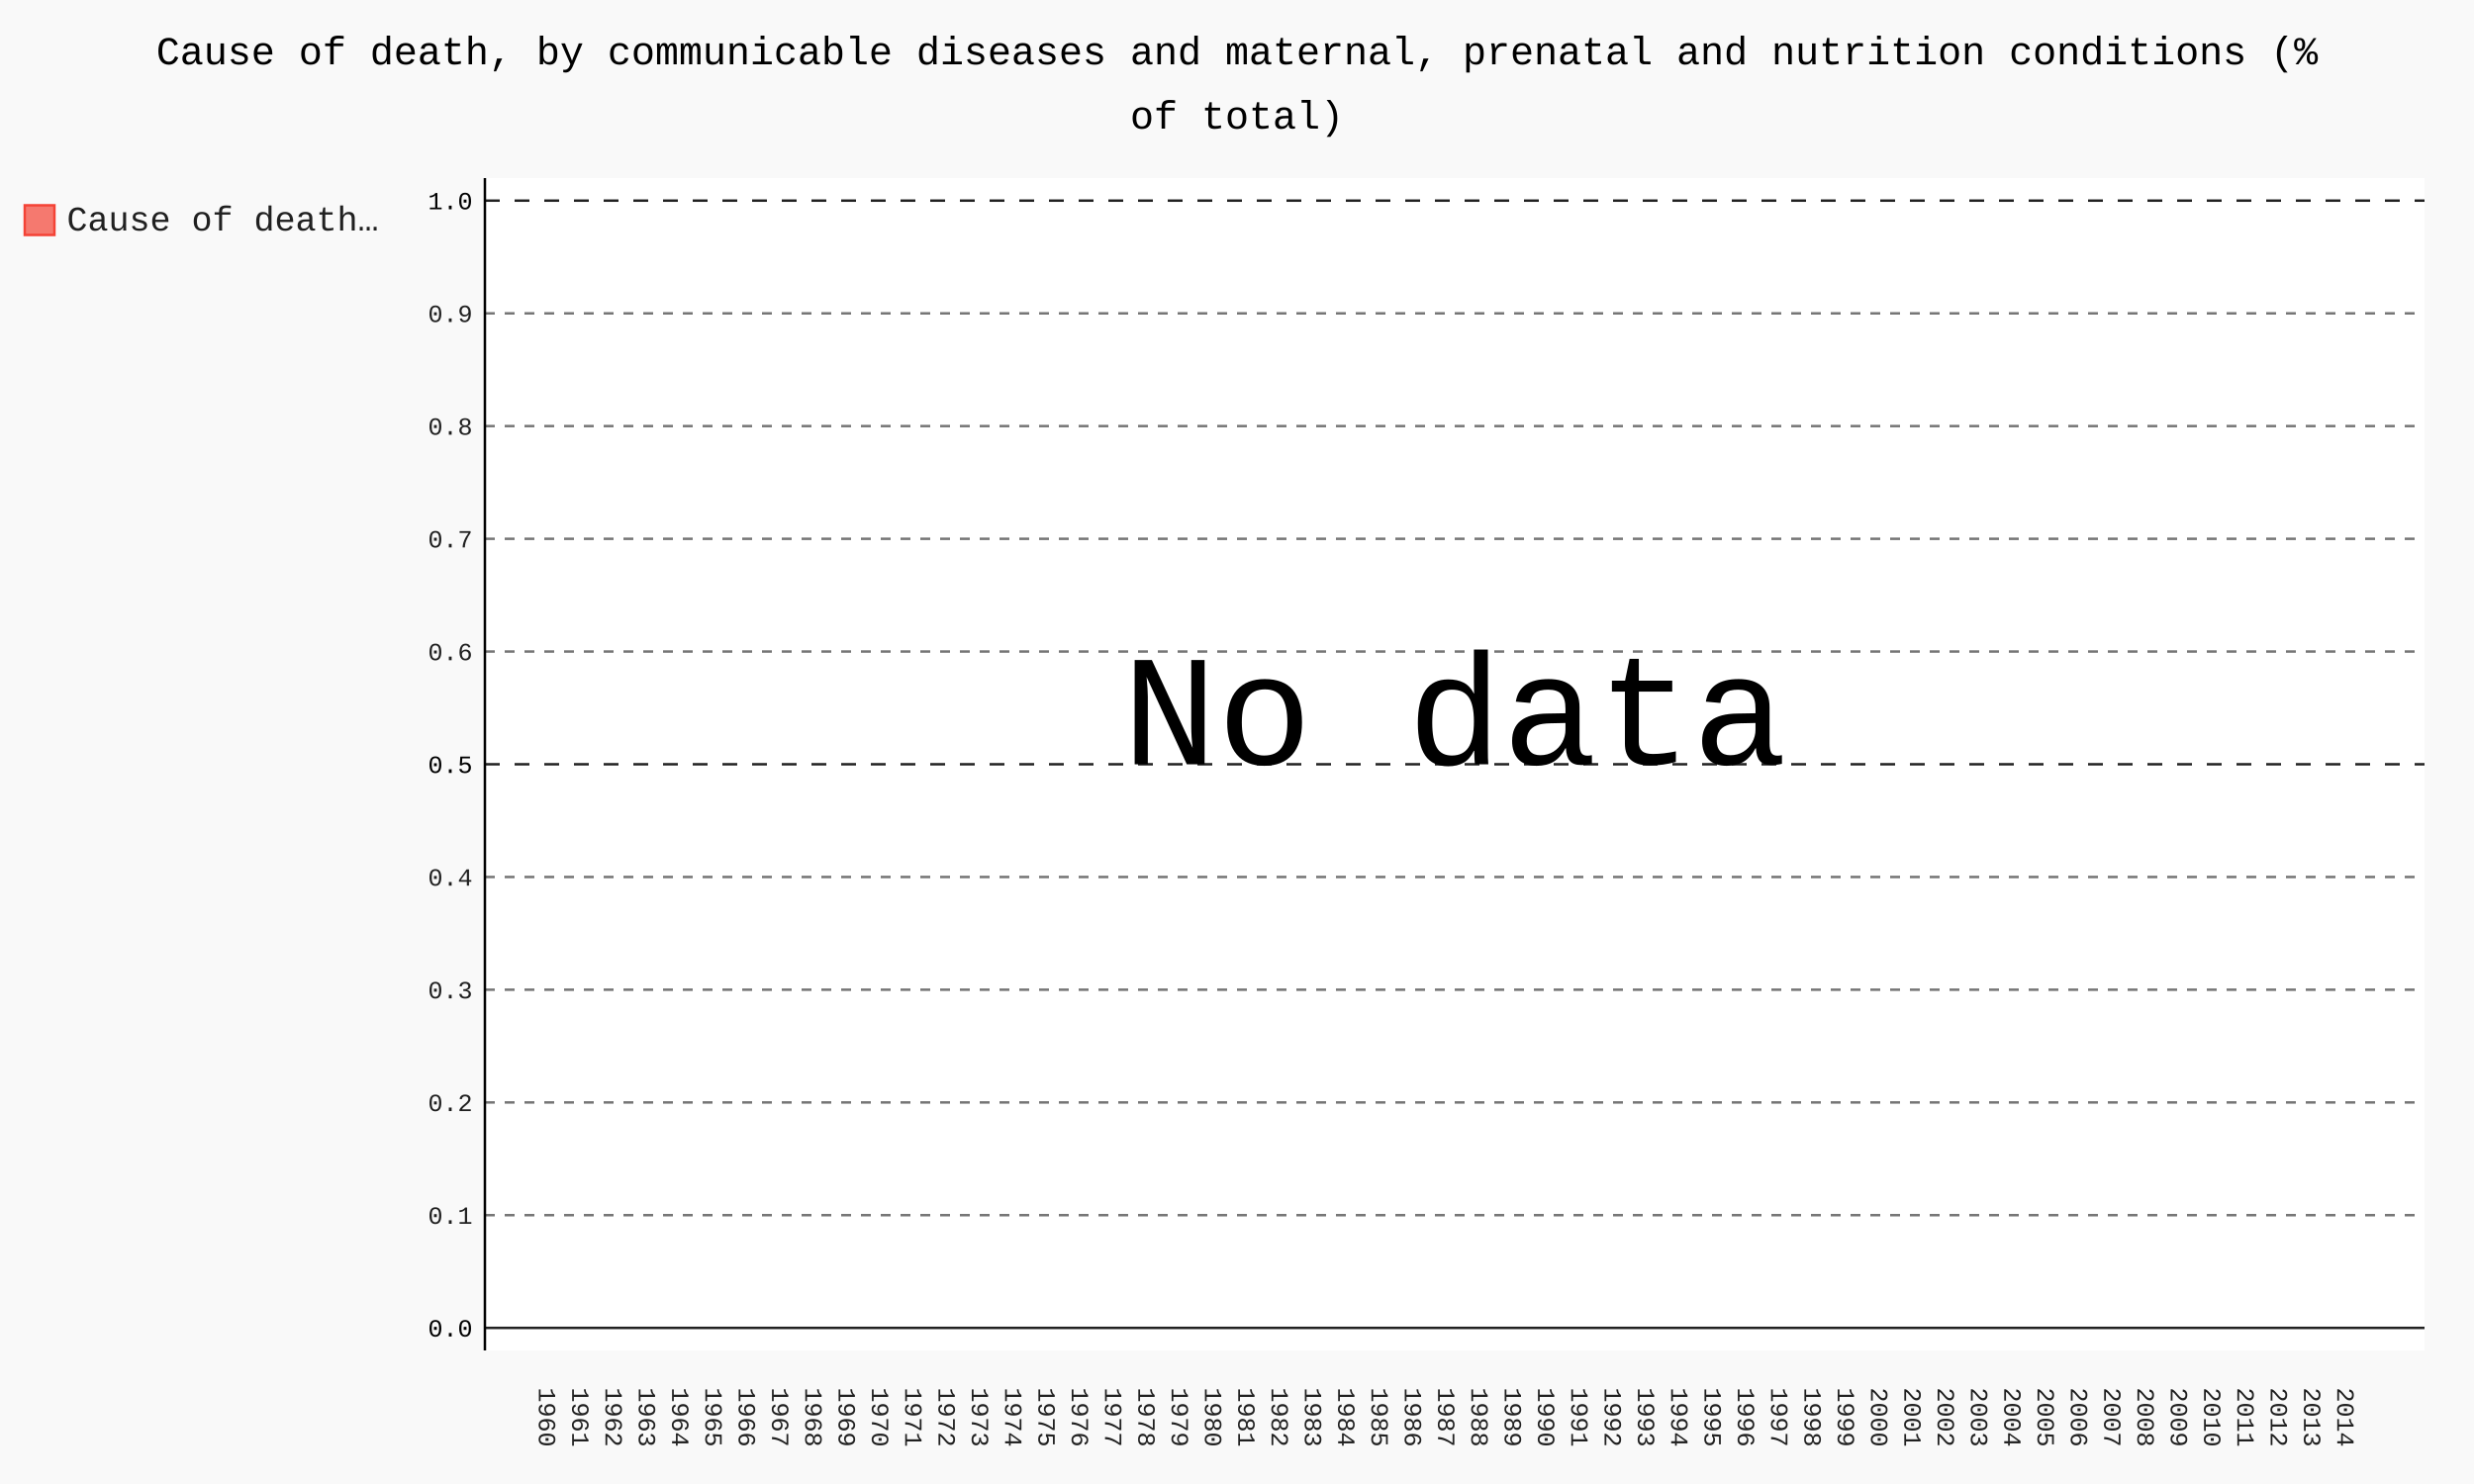
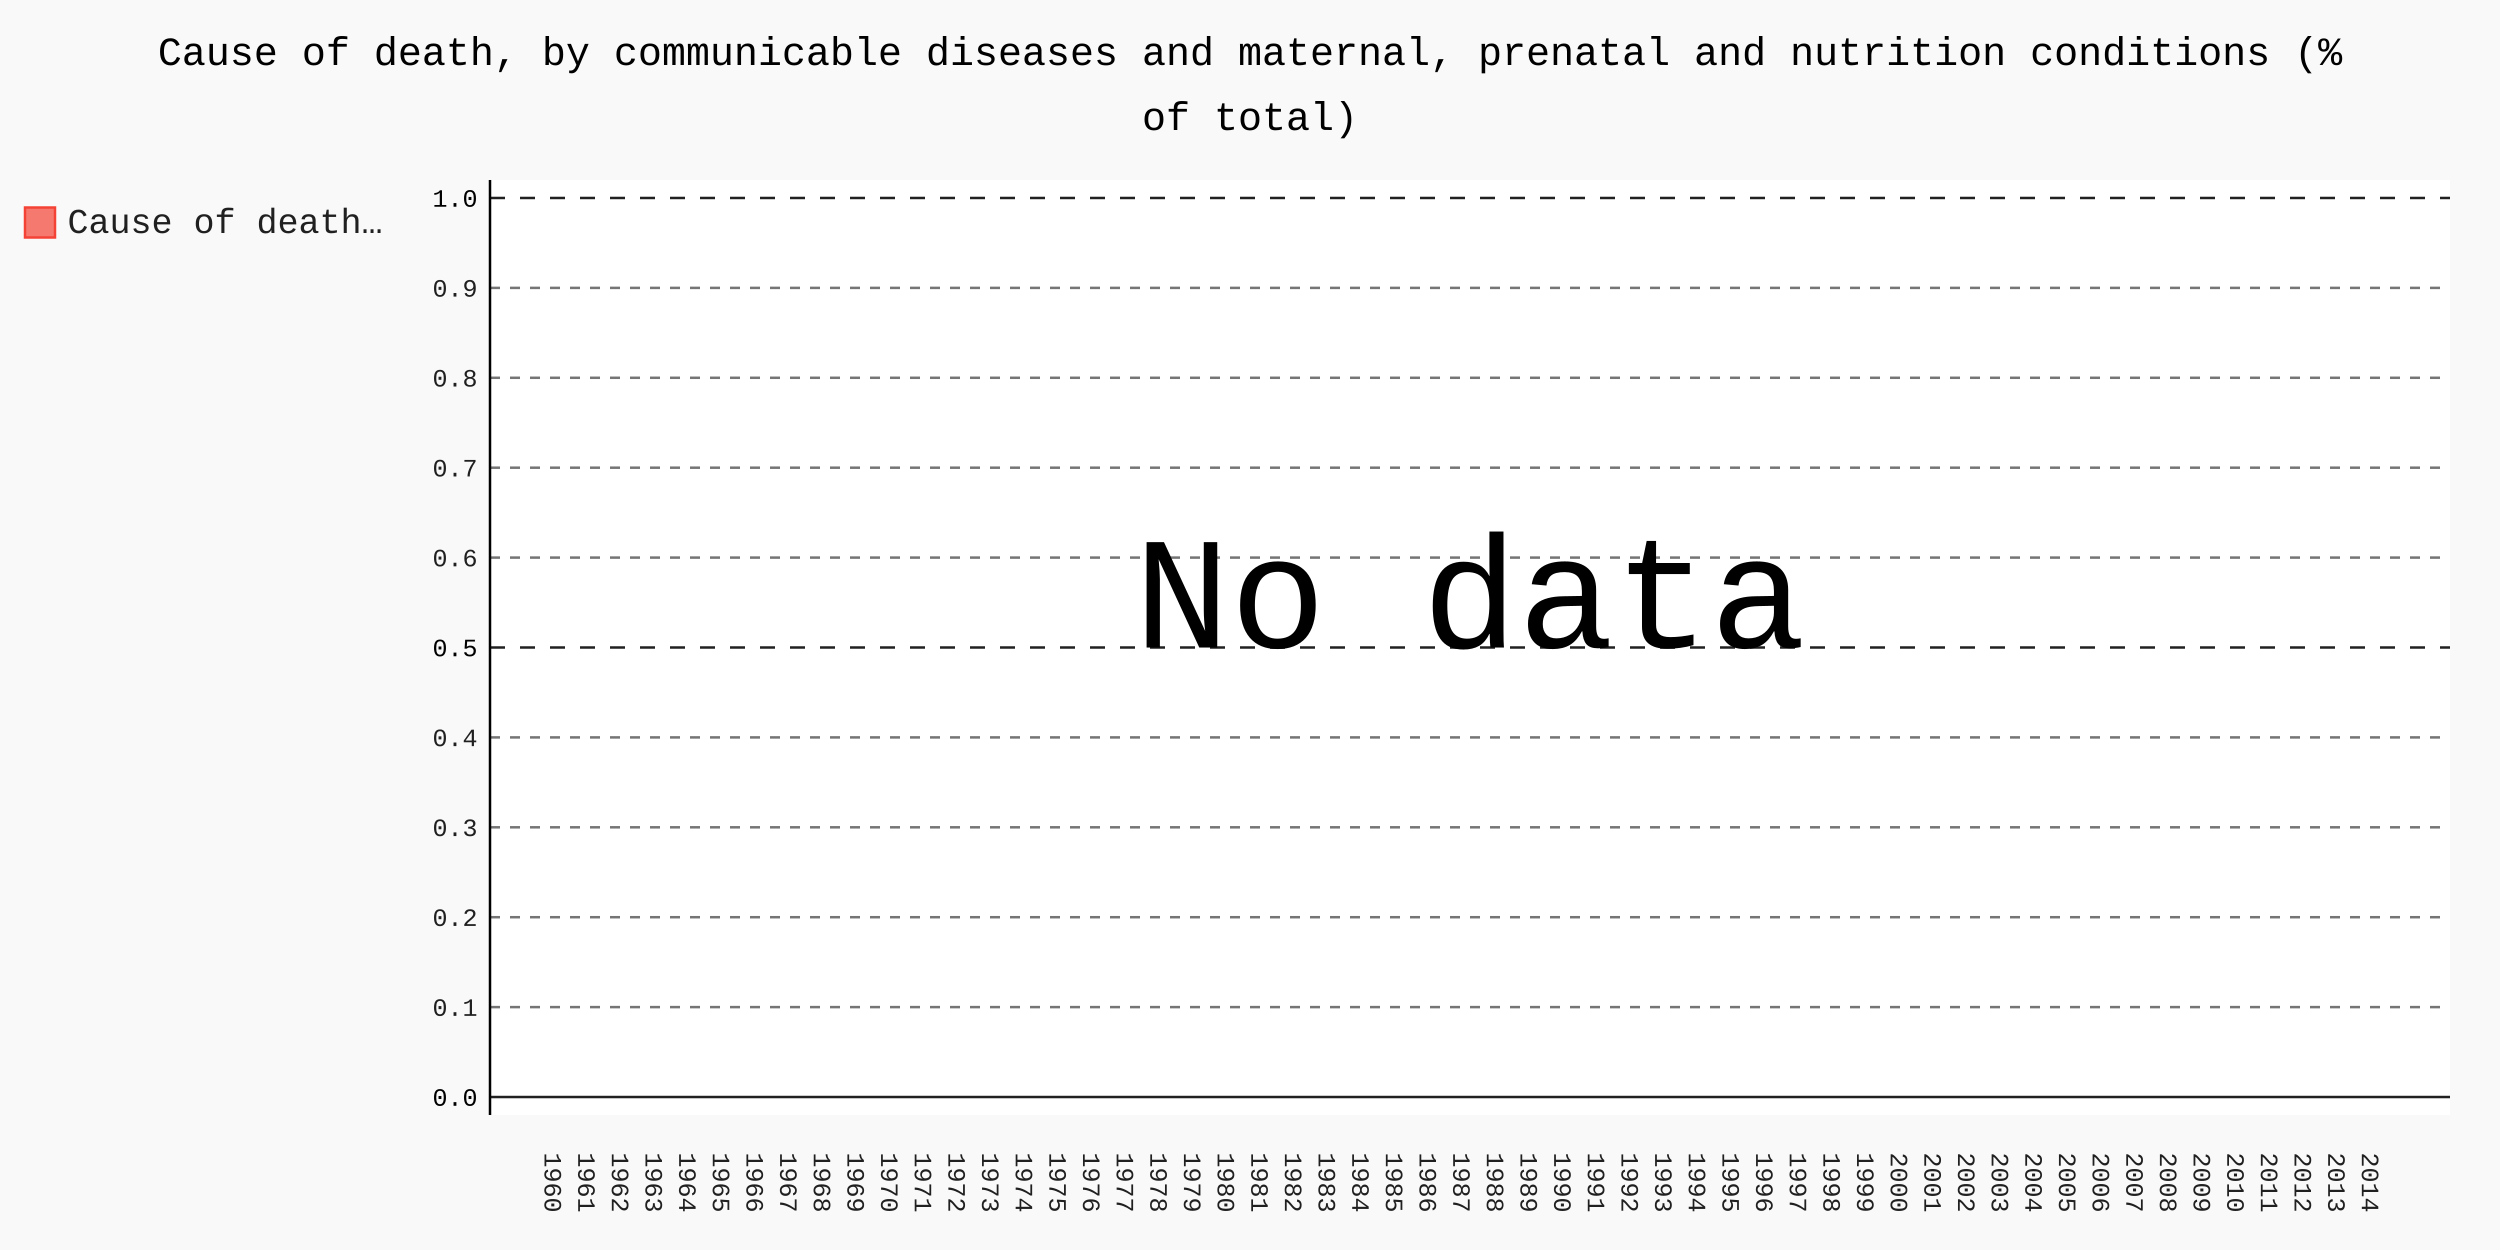
- <svg xmlns="http://www.w3.org/2000/svg" class="pygal-chart" id="chart-6344454e-ce98-48c8-a04a-0dbf39469683" viewBox="0 0 1000 600">
+ <svg xmlns="http://www.w3.org/2000/svg" class="pygal-chart" id="chart-34656455-d33d-4ec4-b8d2-ed1e9238588f" viewBox="0 0 1000 500">
  <defs>
-     <style type="text/css">#chart-6344454e-ce98-48c8-a04a-0dbf39469683{-webkit-user-select:none;-webkit-font-smoothing:antialiased;font-family:Consolas,"Liberation Mono",Menlo,Courier,monospace}#chart-6344454e-ce98-48c8-a04a-0dbf39469683 .title{font-family:Consolas,"Liberation Mono",Menlo,Courier,monospace;font-size:16px}#chart-6344454e-ce98-48c8-a04a-0dbf39469683 .legends .legend text{font-family:Consolas,"Liberation Mono",Menlo,Courier,monospace;font-size:14px}#chart-6344454e-ce98-48c8-a04a-0dbf39469683 .axis text{font-family:Consolas,"Liberation Mono",Menlo,Courier,monospace;font-size:10px}#chart-6344454e-ce98-48c8-a04a-0dbf39469683 .axis text.major{font-family:Consolas,"Liberation Mono",Menlo,Courier,monospace;font-size:10px}#chart-6344454e-ce98-48c8-a04a-0dbf39469683 .text-overlay text.value{font-family:Consolas,"Liberation Mono",Menlo,Courier,monospace;font-size:16px}#chart-6344454e-ce98-48c8-a04a-0dbf39469683 .text-overlay text.label{font-family:Consolas,"Liberation Mono",Menlo,Courier,monospace;font-size:10px}#chart-6344454e-ce98-48c8-a04a-0dbf39469683 .tooltip{font-family:Consolas,"Liberation Mono",Menlo,Courier,monospace;font-size:14px}#chart-6344454e-ce98-48c8-a04a-0dbf39469683 text.no_data{font-family:Consolas,"Liberation Mono",Menlo,Courier,monospace;font-size:64px}
- #chart-6344454e-ce98-48c8-a04a-0dbf39469683{background-color:rgba(249,249,249,1)}#chart-6344454e-ce98-48c8-a04a-0dbf39469683 path,#chart-6344454e-ce98-48c8-a04a-0dbf39469683 line,#chart-6344454e-ce98-48c8-a04a-0dbf39469683 rect,#chart-6344454e-ce98-48c8-a04a-0dbf39469683 circle{-webkit-transition:150ms;-moz-transition:150ms;transition:150ms}#chart-6344454e-ce98-48c8-a04a-0dbf39469683 .graph &gt; .background{fill:rgba(249,249,249,1)}#chart-6344454e-ce98-48c8-a04a-0dbf39469683 .plot &gt; .background{fill:rgba(255,255,255,1)}#chart-6344454e-ce98-48c8-a04a-0dbf39469683 .graph{fill:rgba(0,0,0,.87)}#chart-6344454e-ce98-48c8-a04a-0dbf39469683 text.no_data{fill:rgba(0,0,0,1)}#chart-6344454e-ce98-48c8-a04a-0dbf39469683 .title{fill:rgba(0,0,0,1)}#chart-6344454e-ce98-48c8-a04a-0dbf39469683 .legends .legend text{fill:rgba(0,0,0,.87)}#chart-6344454e-ce98-48c8-a04a-0dbf39469683 .legends .legend:hover text{fill:rgba(0,0,0,1)}#chart-6344454e-ce98-48c8-a04a-0dbf39469683 .axis .line{stroke:rgba(0,0,0,1)}#chart-6344454e-ce98-48c8-a04a-0dbf39469683 .axis .guide.line{stroke:rgba(0,0,0,.54)}#chart-6344454e-ce98-48c8-a04a-0dbf39469683 .axis .major.line{stroke:rgba(0,0,0,.87)}#chart-6344454e-ce98-48c8-a04a-0dbf39469683 .axis text.major{fill:rgba(0,0,0,1)}#chart-6344454e-ce98-48c8-a04a-0dbf39469683 .axis.y .guides:hover .guide.line,#chart-6344454e-ce98-48c8-a04a-0dbf39469683 .line-graph .axis.x .guides:hover .guide.line,#chart-6344454e-ce98-48c8-a04a-0dbf39469683 .stackedline-graph .axis.x .guides:hover .guide.line,#chart-6344454e-ce98-48c8-a04a-0dbf39469683 .xy-graph .axis.x .guides:hover .guide.line{stroke:rgba(0,0,0,1)}#chart-6344454e-ce98-48c8-a04a-0dbf39469683 .axis .guides:hover text{fill:rgba(0,0,0,1)}#chart-6344454e-ce98-48c8-a04a-0dbf39469683 .reactive{fill-opacity:.7}#chart-6344454e-ce98-48c8-a04a-0dbf39469683 .reactive.active,#chart-6344454e-ce98-48c8-a04a-0dbf39469683 .active .reactive{fill-opacity:.8;stroke-width:4}#chart-6344454e-ce98-48c8-a04a-0dbf39469683 .series text{fill:rgba(0,0,0,1)}#chart-6344454e-ce98-48c8-a04a-0dbf39469683 .tooltip rect{fill:rgba(255,255,255,1);stroke:rgba(0,0,0,1);-webkit-transition:opacity 150ms;-moz-transition:opacity 150ms;transition:opacity 150ms}#chart-6344454e-ce98-48c8-a04a-0dbf39469683 .tooltip .label{fill:rgba(0,0,0,.87)}#chart-6344454e-ce98-48c8-a04a-0dbf39469683 .tooltip .label{fill:rgba(0,0,0,.87)}#chart-6344454e-ce98-48c8-a04a-0dbf39469683 .tooltip .legend{font-size:.8em;fill:rgba(0,0,0,.54)}#chart-6344454e-ce98-48c8-a04a-0dbf39469683 .tooltip .x_label{font-size:.6em;fill:rgba(0,0,0,1)}#chart-6344454e-ce98-48c8-a04a-0dbf39469683 .tooltip .xlink{font-size:.5em;text-decoration:underline}#chart-6344454e-ce98-48c8-a04a-0dbf39469683 .tooltip .value{font-size:1.5em}#chart-6344454e-ce98-48c8-a04a-0dbf39469683 .map-element{fill:rgba(255,255,255,1);stroke:rgba(0,0,0,.54) !important}#chart-6344454e-ce98-48c8-a04a-0dbf39469683 .map-element .reactive{fill-opacity:inherit}#chart-6344454e-ce98-48c8-a04a-0dbf39469683 .color-0,#chart-6344454e-ce98-48c8-a04a-0dbf39469683 .color-0 a:visited{stroke:#F44336;fill:#F44336}#chart-6344454e-ce98-48c8-a04a-0dbf39469683 .text-overlay .color-0 text{fill:black}
- #chart-6344454e-ce98-48c8-a04a-0dbf39469683 text.no_data{text-anchor:middle}#chart-6344454e-ce98-48c8-a04a-0dbf39469683 .guide.line{fill:none}#chart-6344454e-ce98-48c8-a04a-0dbf39469683 .centered{text-anchor:middle}#chart-6344454e-ce98-48c8-a04a-0dbf39469683 .title{text-anchor:middle}#chart-6344454e-ce98-48c8-a04a-0dbf39469683 .legends .legend text{fill-opacity:1}#chart-6344454e-ce98-48c8-a04a-0dbf39469683 .axis.x text{text-anchor:middle}#chart-6344454e-ce98-48c8-a04a-0dbf39469683 .axis.x:not(.web) text[transform]{text-anchor:start}#chart-6344454e-ce98-48c8-a04a-0dbf39469683 .axis.x:not(.web) text[transform].backwards{text-anchor:end}#chart-6344454e-ce98-48c8-a04a-0dbf39469683 .axis.y text{text-anchor:end}#chart-6344454e-ce98-48c8-a04a-0dbf39469683 .axis.y text[transform].backwards{text-anchor:start}#chart-6344454e-ce98-48c8-a04a-0dbf39469683 .axis.y2 text{text-anchor:start}#chart-6344454e-ce98-48c8-a04a-0dbf39469683 .axis.y2 text[transform].backwards{text-anchor:end}#chart-6344454e-ce98-48c8-a04a-0dbf39469683 .axis .guide.line{stroke-dasharray:4,4}#chart-6344454e-ce98-48c8-a04a-0dbf39469683 .axis .major.guide.line{stroke-dasharray:6,6}#chart-6344454e-ce98-48c8-a04a-0dbf39469683 .horizontal .axis.y .guide.line,#chart-6344454e-ce98-48c8-a04a-0dbf39469683 .horizontal .axis.y2 .guide.line,#chart-6344454e-ce98-48c8-a04a-0dbf39469683 .vertical .axis.x .guide.line{opacity:0}#chart-6344454e-ce98-48c8-a04a-0dbf39469683 .horizontal .axis.always_show .guide.line,#chart-6344454e-ce98-48c8-a04a-0dbf39469683 .vertical .axis.always_show .guide.line{opacity:1 !important}#chart-6344454e-ce98-48c8-a04a-0dbf39469683 .axis.y .guides:hover .guide.line,#chart-6344454e-ce98-48c8-a04a-0dbf39469683 .axis.y2 .guides:hover .guide.line,#chart-6344454e-ce98-48c8-a04a-0dbf39469683 .axis.x .guides:hover .guide.line{opacity:1}#chart-6344454e-ce98-48c8-a04a-0dbf39469683 .axis .guides:hover text{opacity:1}#chart-6344454e-ce98-48c8-a04a-0dbf39469683 .nofill{fill:none}#chart-6344454e-ce98-48c8-a04a-0dbf39469683 .subtle-fill{fill-opacity:.2}#chart-6344454e-ce98-48c8-a04a-0dbf39469683 .dot{stroke-width:1px;fill-opacity:1}#chart-6344454e-ce98-48c8-a04a-0dbf39469683 .dot.active{stroke-width:5px}#chart-6344454e-ce98-48c8-a04a-0dbf39469683 .dot.negative{fill:transparent}#chart-6344454e-ce98-48c8-a04a-0dbf39469683 text,#chart-6344454e-ce98-48c8-a04a-0dbf39469683 tspan{stroke:none !important}#chart-6344454e-ce98-48c8-a04a-0dbf39469683 .series text.active{opacity:1}#chart-6344454e-ce98-48c8-a04a-0dbf39469683 .tooltip rect{fill-opacity:.95;stroke-width:.5}#chart-6344454e-ce98-48c8-a04a-0dbf39469683 .tooltip text{fill-opacity:1}#chart-6344454e-ce98-48c8-a04a-0dbf39469683 .showable{visibility:hidden}#chart-6344454e-ce98-48c8-a04a-0dbf39469683 .showable.shown{visibility:visible}</style>
+     <style type="text/css">#chart-34656455-d33d-4ec4-b8d2-ed1e9238588f{-webkit-user-select:none;-webkit-font-smoothing:antialiased;font-family:Consolas,"Liberation Mono",Menlo,Courier,monospace}#chart-34656455-d33d-4ec4-b8d2-ed1e9238588f .title{font-family:Consolas,"Liberation Mono",Menlo,Courier,monospace;font-size:16px}#chart-34656455-d33d-4ec4-b8d2-ed1e9238588f .legends .legend text{font-family:Consolas,"Liberation Mono",Menlo,Courier,monospace;font-size:14px}#chart-34656455-d33d-4ec4-b8d2-ed1e9238588f .axis text{font-family:Consolas,"Liberation Mono",Menlo,Courier,monospace;font-size:10px}#chart-34656455-d33d-4ec4-b8d2-ed1e9238588f .axis text.major{font-family:Consolas,"Liberation Mono",Menlo,Courier,monospace;font-size:10px}#chart-34656455-d33d-4ec4-b8d2-ed1e9238588f .text-overlay text.value{font-family:Consolas,"Liberation Mono",Menlo,Courier,monospace;font-size:16px}#chart-34656455-d33d-4ec4-b8d2-ed1e9238588f .text-overlay text.label{font-family:Consolas,"Liberation Mono",Menlo,Courier,monospace;font-size:10px}#chart-34656455-d33d-4ec4-b8d2-ed1e9238588f .tooltip{font-family:Consolas,"Liberation Mono",Menlo,Courier,monospace;font-size:14px}#chart-34656455-d33d-4ec4-b8d2-ed1e9238588f text.no_data{font-family:Consolas,"Liberation Mono",Menlo,Courier,monospace;font-size:64px}
+ #chart-34656455-d33d-4ec4-b8d2-ed1e9238588f{background-color:rgba(249,249,249,1)}#chart-34656455-d33d-4ec4-b8d2-ed1e9238588f path,#chart-34656455-d33d-4ec4-b8d2-ed1e9238588f line,#chart-34656455-d33d-4ec4-b8d2-ed1e9238588f rect,#chart-34656455-d33d-4ec4-b8d2-ed1e9238588f circle{-webkit-transition:150ms;-moz-transition:150ms;transition:150ms}#chart-34656455-d33d-4ec4-b8d2-ed1e9238588f .graph &gt; .background{fill:rgba(249,249,249,1)}#chart-34656455-d33d-4ec4-b8d2-ed1e9238588f .plot &gt; .background{fill:rgba(255,255,255,1)}#chart-34656455-d33d-4ec4-b8d2-ed1e9238588f .graph{fill:rgba(0,0,0,.87)}#chart-34656455-d33d-4ec4-b8d2-ed1e9238588f text.no_data{fill:rgba(0,0,0,1)}#chart-34656455-d33d-4ec4-b8d2-ed1e9238588f .title{fill:rgba(0,0,0,1)}#chart-34656455-d33d-4ec4-b8d2-ed1e9238588f .legends .legend text{fill:rgba(0,0,0,.87)}#chart-34656455-d33d-4ec4-b8d2-ed1e9238588f .legends .legend:hover text{fill:rgba(0,0,0,1)}#chart-34656455-d33d-4ec4-b8d2-ed1e9238588f .axis .line{stroke:rgba(0,0,0,1)}#chart-34656455-d33d-4ec4-b8d2-ed1e9238588f .axis .guide.line{stroke:rgba(0,0,0,.54)}#chart-34656455-d33d-4ec4-b8d2-ed1e9238588f .axis .major.line{stroke:rgba(0,0,0,.87)}#chart-34656455-d33d-4ec4-b8d2-ed1e9238588f .axis text.major{fill:rgba(0,0,0,1)}#chart-34656455-d33d-4ec4-b8d2-ed1e9238588f .axis.y .guides:hover .guide.line,#chart-34656455-d33d-4ec4-b8d2-ed1e9238588f .line-graph .axis.x .guides:hover .guide.line,#chart-34656455-d33d-4ec4-b8d2-ed1e9238588f .stackedline-graph .axis.x .guides:hover .guide.line,#chart-34656455-d33d-4ec4-b8d2-ed1e9238588f .xy-graph .axis.x .guides:hover .guide.line{stroke:rgba(0,0,0,1)}#chart-34656455-d33d-4ec4-b8d2-ed1e9238588f .axis .guides:hover text{fill:rgba(0,0,0,1)}#chart-34656455-d33d-4ec4-b8d2-ed1e9238588f .reactive{fill-opacity:.7}#chart-34656455-d33d-4ec4-b8d2-ed1e9238588f .reactive.active,#chart-34656455-d33d-4ec4-b8d2-ed1e9238588f .active .reactive{fill-opacity:.8;stroke-width:4}#chart-34656455-d33d-4ec4-b8d2-ed1e9238588f .series text{fill:rgba(0,0,0,1)}#chart-34656455-d33d-4ec4-b8d2-ed1e9238588f .tooltip rect{fill:rgba(255,255,255,1);stroke:rgba(0,0,0,1);-webkit-transition:opacity 150ms;-moz-transition:opacity 150ms;transition:opacity 150ms}#chart-34656455-d33d-4ec4-b8d2-ed1e9238588f .tooltip .label{fill:rgba(0,0,0,.87)}#chart-34656455-d33d-4ec4-b8d2-ed1e9238588f .tooltip .label{fill:rgba(0,0,0,.87)}#chart-34656455-d33d-4ec4-b8d2-ed1e9238588f .tooltip .legend{font-size:.8em;fill:rgba(0,0,0,.54)}#chart-34656455-d33d-4ec4-b8d2-ed1e9238588f .tooltip .x_label{font-size:.6em;fill:rgba(0,0,0,1)}#chart-34656455-d33d-4ec4-b8d2-ed1e9238588f .tooltip .xlink{font-size:.5em;text-decoration:underline}#chart-34656455-d33d-4ec4-b8d2-ed1e9238588f .tooltip .value{font-size:1.5em}#chart-34656455-d33d-4ec4-b8d2-ed1e9238588f .map-element{fill:rgba(255,255,255,1);stroke:rgba(0,0,0,.54) !important}#chart-34656455-d33d-4ec4-b8d2-ed1e9238588f .map-element .reactive{fill-opacity:inherit}#chart-34656455-d33d-4ec4-b8d2-ed1e9238588f .color-0,#chart-34656455-d33d-4ec4-b8d2-ed1e9238588f .color-0 a:visited{stroke:#F44336;fill:#F44336}#chart-34656455-d33d-4ec4-b8d2-ed1e9238588f .text-overlay .color-0 text{fill:black}
+ #chart-34656455-d33d-4ec4-b8d2-ed1e9238588f text.no_data{text-anchor:middle}#chart-34656455-d33d-4ec4-b8d2-ed1e9238588f .guide.line{fill:none}#chart-34656455-d33d-4ec4-b8d2-ed1e9238588f .centered{text-anchor:middle}#chart-34656455-d33d-4ec4-b8d2-ed1e9238588f .title{text-anchor:middle}#chart-34656455-d33d-4ec4-b8d2-ed1e9238588f .legends .legend text{fill-opacity:1}#chart-34656455-d33d-4ec4-b8d2-ed1e9238588f .axis.x text{text-anchor:middle}#chart-34656455-d33d-4ec4-b8d2-ed1e9238588f .axis.x:not(.web) text[transform]{text-anchor:start}#chart-34656455-d33d-4ec4-b8d2-ed1e9238588f .axis.x:not(.web) text[transform].backwards{text-anchor:end}#chart-34656455-d33d-4ec4-b8d2-ed1e9238588f .axis.y text{text-anchor:end}#chart-34656455-d33d-4ec4-b8d2-ed1e9238588f .axis.y text[transform].backwards{text-anchor:start}#chart-34656455-d33d-4ec4-b8d2-ed1e9238588f .axis.y2 text{text-anchor:start}#chart-34656455-d33d-4ec4-b8d2-ed1e9238588f .axis.y2 text[transform].backwards{text-anchor:end}#chart-34656455-d33d-4ec4-b8d2-ed1e9238588f .axis .guide.line{stroke-dasharray:4,4}#chart-34656455-d33d-4ec4-b8d2-ed1e9238588f .axis .major.guide.line{stroke-dasharray:6,6}#chart-34656455-d33d-4ec4-b8d2-ed1e9238588f .horizontal .axis.y .guide.line,#chart-34656455-d33d-4ec4-b8d2-ed1e9238588f .horizontal .axis.y2 .guide.line,#chart-34656455-d33d-4ec4-b8d2-ed1e9238588f .vertical .axis.x .guide.line{opacity:0}#chart-34656455-d33d-4ec4-b8d2-ed1e9238588f .horizontal .axis.always_show .guide.line,#chart-34656455-d33d-4ec4-b8d2-ed1e9238588f .vertical .axis.always_show .guide.line{opacity:1 !important}#chart-34656455-d33d-4ec4-b8d2-ed1e9238588f .axis.y .guides:hover .guide.line,#chart-34656455-d33d-4ec4-b8d2-ed1e9238588f .axis.y2 .guides:hover .guide.line,#chart-34656455-d33d-4ec4-b8d2-ed1e9238588f .axis.x .guides:hover .guide.line{opacity:1}#chart-34656455-d33d-4ec4-b8d2-ed1e9238588f .axis .guides:hover text{opacity:1}#chart-34656455-d33d-4ec4-b8d2-ed1e9238588f .nofill{fill:none}#chart-34656455-d33d-4ec4-b8d2-ed1e9238588f .subtle-fill{fill-opacity:.2}#chart-34656455-d33d-4ec4-b8d2-ed1e9238588f .dot{stroke-width:1px;fill-opacity:1}#chart-34656455-d33d-4ec4-b8d2-ed1e9238588f .dot.active{stroke-width:5px}#chart-34656455-d33d-4ec4-b8d2-ed1e9238588f .dot.negative{fill:transparent}#chart-34656455-d33d-4ec4-b8d2-ed1e9238588f text,#chart-34656455-d33d-4ec4-b8d2-ed1e9238588f tspan{stroke:none !important}#chart-34656455-d33d-4ec4-b8d2-ed1e9238588f .series text.active{opacity:1}#chart-34656455-d33d-4ec4-b8d2-ed1e9238588f .tooltip rect{fill-opacity:.95;stroke-width:.5}#chart-34656455-d33d-4ec4-b8d2-ed1e9238588f .tooltip text{fill-opacity:1}#chart-34656455-d33d-4ec4-b8d2-ed1e9238588f .showable{visibility:hidden}#chart-34656455-d33d-4ec4-b8d2-ed1e9238588f .showable.shown{visibility:visible}</style>
  </defs>
  <g class="graph bar-graph vertical">
-     <rect class="background" height="600" width="1000" x="0" y="0" />
+     <rect class="background" height="500" width="1000" x="0" y="0" />
    <g class="plot" transform="translate(196, 72)">
-       <rect class="background" height="474.0" width="784.0" x="0" y="0" />
+       <rect class="background" height="374.0" width="784.0" x="0" y="0" />
      <g class="axis y">
        <g class="guides">
-           <path class="major line" d="M0 464.885 h784" />
-           <text class="major" x="-5" y="468.385">0.0</text>
-         </g>
-         <g class="guides">
-           <path class="guide line" d="M0 419.308 h784" />
-           <text class="" x="-5" y="422.808">0.1</text>
-         </g>
-         <g class="guides">
-           <path class="guide line" d="M0 373.731 h784" />
-           <text class="" x="-5" y="377.231">0.2</text>
-         </g>
-         <g class="guides">
-           <path class="guide line" d="M0 328.154 h784" />
-           <text class="" x="-5" y="331.654">0.3</text>
-         </g>
-         <g class="guides">
-           <path class="guide line" d="M0 282.577 h784" />
-           <text class="" x="-5" y="286.077">0.4</text>
-         </g>
-         <g class="guides">
-           <path class="major guide line" d="M0 237 h784" />
-           <text class="major" x="-5" y="240.5">0.5</text>
-         </g>
-         <g class="guides">
-           <path class="guide line" d="M0 191.423 h784" />
-           <text class="" x="-5" y="194.923">0.6</text>
-         </g>
-         <g class="guides">
-           <path class="guide line" d="M0 145.846 h784" />
-           <text class="" x="-5" y="149.346">0.7</text>
-         </g>
-         <g class="guides">
-           <path class="guide line" d="M0 100.269 h784" />
-           <text class="" x="-5" y="103.769">0.8</text>
-         </g>
-         <g class="guides">
-           <path class="guide line" d="M0 54.692 h784" />
-           <text class="" x="-5" y="58.192">0.9</text>
-         </g>
-         <g class="guides">
-           <path class="major guide line" d="M0 9.115 h784" />
-           <text class="major" x="-5" y="12.615">1.0</text>
+           <path class="major line" d="M0 366.808 h784" />
+           <text class="major" x="-5" y="370.308">0.0</text>
+         </g>
+         <g class="guides">
+           <path class="guide line" d="M0 330.846 h784" />
+           <text class="" x="-5" y="334.346">0.1</text>
+         </g>
+         <g class="guides">
+           <path class="guide line" d="M0 294.885 h784" />
+           <text class="" x="-5" y="298.385">0.2</text>
+         </g>
+         <g class="guides">
+           <path class="guide line" d="M0 258.923 h784" />
+           <text class="" x="-5" y="262.423">0.3</text>
+         </g>
+         <g class="guides">
+           <path class="guide line" d="M0 222.962 h784" />
+           <text class="" x="-5" y="226.462">0.4</text>
+         </g>
+         <g class="guides">
+           <path class="major guide line" d="M0 187 h784" />
+           <text class="major" x="-5" y="190.5">0.5</text>
+         </g>
+         <g class="guides">
+           <path class="guide line" d="M0 151.038 h784" />
+           <text class="" x="-5" y="154.538">0.6</text>
+         </g>
+         <g class="guides">
+           <path class="guide line" d="M0 115.077 h784" />
+           <text class="" x="-5" y="118.577">0.7</text>
+         </g>
+         <g class="guides">
+           <path class="guide line" d="M0 79.115 h784" />
+           <text class="" x="-5" y="82.615">0.8</text>
+         </g>
+         <g class="guides">
+           <path class="guide line" d="M0 43.154 h784" />
+           <text class="" x="-5" y="46.654">0.9</text>
+         </g>
+         <g class="guides">
+           <path class="major guide line" d="M0 7.192 h784" />
+           <text class="major" x="-5" y="10.692">1.0</text>
        </g>
      </g>
      <g class="axis x">
-         <path class="line" d="M0 0 v474" />
-         <g class="guides">
-           <path class="guide line" d="M21.808 0 v474" />
-           <text class="" transform="rotate(90 21.80769 489)" x="21.808" y="489.0">1960</text>
-         </g>
-         <g class="guides">
-           <path class="guide line" d="M35.269 0 v474" />
-           <text class="" transform="rotate(90 35.26923 489)" x="35.269" y="489.0">1961</text>
-         </g>
-         <g class="guides">
-           <path class="guide line" d="M48.731 0 v474" />
-           <text class="" transform="rotate(90 48.73077 489)" x="48.731" y="489.0">1962</text>
-         </g>
-         <g class="guides">
-           <path class="guide line" d="M62.192 0 v474" />
-           <text class="" transform="rotate(90 62.19231 489)" x="62.192" y="489.0">1963</text>
-         </g>
-         <g class="guides">
-           <path class="guide line" d="M75.654 0 v474" />
-           <text class="" transform="rotate(90 75.65385 489)" x="75.654" y="489.0">1964</text>
-         </g>
-         <g class="guides">
-           <path class="guide line" d="M89.115 0 v474" />
-           <text class="" transform="rotate(90 89.11539 489)" x="89.115" y="489.0">1965</text>
-         </g>
-         <g class="guides">
-           <path class="guide line" d="M102.577 0 v474" />
-           <text class="" transform="rotate(90 102.5769 489)" x="102.577" y="489.0">1966</text>
-         </g>
-         <g class="guides">
-           <path class="guide line" d="M116.038 0 v474" />
-           <text class="" transform="rotate(90 116.0385 489)" x="116.038" y="489.0">1967</text>
-         </g>
-         <g class="guides">
-           <path class="guide line" d="M129.5 0 v474" />
-           <text class="" transform="rotate(90 129.5 489)" x="129.5" y="489.0">1968</text>
-         </g>
-         <g class="guides">
-           <path class="guide line" d="M142.962 0 v474" />
-           <text class="" transform="rotate(90 142.9615 489)" x="142.962" y="489.0">1969</text>
-         </g>
-         <g class="guides">
-           <path class="guide line" d="M156.423 0 v474" />
-           <text class="" transform="rotate(90 156.4231 489)" x="156.423" y="489.0">1970</text>
-         </g>
-         <g class="guides">
-           <path class="guide line" d="M169.885 0 v474" />
-           <text class="" transform="rotate(90 169.8846 489)" x="169.885" y="489.0">1971</text>
-         </g>
-         <g class="guides">
-           <path class="guide line" d="M183.346 0 v474" />
-           <text class="" transform="rotate(90 183.3462 489)" x="183.346" y="489.0">1972</text>
-         </g>
-         <g class="guides">
-           <path class="guide line" d="M196.808 0 v474" />
-           <text class="" transform="rotate(90 196.8077 489)" x="196.808" y="489.0">1973</text>
-         </g>
-         <g class="guides">
-           <path class="guide line" d="M210.269 0 v474" />
-           <text class="" transform="rotate(90 210.2692 489)" x="210.269" y="489.0">1974</text>
-         </g>
-         <g class="guides">
-           <path class="guide line" d="M223.731 0 v474" />
-           <text class="" transform="rotate(90 223.7308 489)" x="223.731" y="489.0">1975</text>
-         </g>
-         <g class="guides">
-           <path class="guide line" d="M237.192 0 v474" />
-           <text class="" transform="rotate(90 237.1923 489)" x="237.192" y="489.0">1976</text>
-         </g>
-         <g class="guides">
-           <path class="guide line" d="M250.654 0 v474" />
-           <text class="" transform="rotate(90 250.6538 489)" x="250.654" y="489.0">1977</text>
-         </g>
-         <g class="guides">
-           <path class="guide line" d="M264.115 0 v474" />
-           <text class="" transform="rotate(90 264.1154 489)" x="264.115" y="489.0">1978</text>
-         </g>
-         <g class="guides">
-           <path class="guide line" d="M277.577 0 v474" />
-           <text class="" transform="rotate(90 277.5769 489)" x="277.577" y="489.0">1979</text>
-         </g>
-         <g class="guides">
-           <path class="guide line" d="M291.038 0 v474" />
-           <text class="" transform="rotate(90 291.0385 489)" x="291.038" y="489.0">1980</text>
-         </g>
-         <g class="guides">
-           <path class="guide line" d="M304.5 0 v474" />
-           <text class="" transform="rotate(90 304.5 489)" x="304.5" y="489.0">1981</text>
-         </g>
-         <g class="guides">
-           <path class="guide line" d="M317.962 0 v474" />
-           <text class="" transform="rotate(90 317.9615 489)" x="317.962" y="489.0">1982</text>
-         </g>
-         <g class="guides">
-           <path class="guide line" d="M331.423 0 v474" />
-           <text class="" transform="rotate(90 331.4231 489)" x="331.423" y="489.0">1983</text>
-         </g>
-         <g class="guides">
-           <path class="guide line" d="M344.885 0 v474" />
-           <text class="" transform="rotate(90 344.8846 489)" x="344.885" y="489.0">1984</text>
-         </g>
-         <g class="guides">
-           <path class="guide line" d="M358.346 0 v474" />
-           <text class="" transform="rotate(90 358.3462 489)" x="358.346" y="489.0">1985</text>
-         </g>
-         <g class="guides">
-           <path class="guide line" d="M371.808 0 v474" />
-           <text class="" transform="rotate(90 371.8077 489)" x="371.808" y="489.0">1986</text>
-         </g>
-         <g class="guides">
-           <path class="guide line" d="M385.269 0 v474" />
-           <text class="" transform="rotate(90 385.2692 489)" x="385.269" y="489.0">1987</text>
-         </g>
-         <g class="guides">
-           <path class="guide line" d="M398.731 0 v474" />
-           <text class="" transform="rotate(90 398.7308 489)" x="398.731" y="489.0">1988</text>
-         </g>
-         <g class="guides">
-           <path class="guide line" d="M412.192 0 v474" />
-           <text class="" transform="rotate(90 412.1923 489)" x="412.192" y="489.0">1989</text>
-         </g>
-         <g class="guides">
-           <path class="guide line" d="M425.654 0 v474" />
-           <text class="" transform="rotate(90 425.6538 489)" x="425.654" y="489.0">1990</text>
-         </g>
-         <g class="guides">
-           <path class="guide line" d="M439.115 0 v474" />
-           <text class="" transform="rotate(90 439.1154 489)" x="439.115" y="489.0">1991</text>
-         </g>
-         <g class="guides">
-           <path class="guide line" d="M452.577 0 v474" />
-           <text class="" transform="rotate(90 452.5769 489)" x="452.577" y="489.0">1992</text>
-         </g>
-         <g class="guides">
-           <path class="guide line" d="M466.038 0 v474" />
-           <text class="" transform="rotate(90 466.0385 489)" x="466.038" y="489.0">1993</text>
-         </g>
-         <g class="guides">
-           <path class="guide line" d="M479.5 0 v474" />
-           <text class="" transform="rotate(90 479.5 489)" x="479.5" y="489.0">1994</text>
-         </g>
-         <g class="guides">
-           <path class="guide line" d="M492.962 0 v474" />
-           <text class="" transform="rotate(90 492.9615 489)" x="492.962" y="489.0">1995</text>
-         </g>
-         <g class="guides">
-           <path class="guide line" d="M506.423 0 v474" />
-           <text class="" transform="rotate(90 506.4231 489)" x="506.423" y="489.0">1996</text>
-         </g>
-         <g class="guides">
-           <path class="guide line" d="M519.885 0 v474" />
-           <text class="" transform="rotate(90 519.8846 489)" x="519.885" y="489.0">1997</text>
-         </g>
-         <g class="guides">
-           <path class="guide line" d="M533.346 0 v474" />
-           <text class="" transform="rotate(90 533.3462 489)" x="533.346" y="489.0">1998</text>
-         </g>
-         <g class="guides">
-           <path class="guide line" d="M546.808 0 v474" />
-           <text class="" transform="rotate(90 546.8077 489)" x="546.808" y="489.0">1999</text>
-         </g>
-         <g class="guides">
-           <path class="guide line" d="M560.269 0 v474" />
-           <text class="" transform="rotate(90 560.2692 489)" x="560.269" y="489.0">2000</text>
-         </g>
-         <g class="guides">
-           <path class="guide line" d="M573.731 0 v474" />
-           <text class="" transform="rotate(90 573.7308 489)" x="573.731" y="489.0">2001</text>
-         </g>
-         <g class="guides">
-           <path class="guide line" d="M587.192 0 v474" />
-           <text class="" transform="rotate(90 587.1923 489)" x="587.192" y="489.0">2002</text>
-         </g>
-         <g class="guides">
-           <path class="guide line" d="M600.654 0 v474" />
-           <text class="" transform="rotate(90 600.6538 489)" x="600.654" y="489.0">2003</text>
-         </g>
-         <g class="guides">
-           <path class="guide line" d="M614.115 0 v474" />
-           <text class="" transform="rotate(90 614.1154 489)" x="614.115" y="489.0">2004</text>
-         </g>
-         <g class="guides">
-           <path class="guide line" d="M627.577 0 v474" />
-           <text class="" transform="rotate(90 627.5769 489)" x="627.577" y="489.0">2005</text>
-         </g>
-         <g class="guides">
-           <path class="guide line" d="M641.038 0 v474" />
-           <text class="" transform="rotate(90 641.0385 489)" x="641.038" y="489.0">2006</text>
-         </g>
-         <g class="guides">
-           <path class="guide line" d="M654.5 0 v474" />
-           <text class="" transform="rotate(90 654.5 489)" x="654.5" y="489.0">2007</text>
-         </g>
-         <g class="guides">
-           <path class="guide line" d="M667.962 0 v474" />
-           <text class="" transform="rotate(90 667.9615 489)" x="667.962" y="489.0">2008</text>
-         </g>
-         <g class="guides">
-           <path class="guide line" d="M681.423 0 v474" />
-           <text class="" transform="rotate(90 681.4231 489)" x="681.423" y="489.0">2009</text>
-         </g>
-         <g class="guides">
-           <path class="guide line" d="M694.885 0 v474" />
-           <text class="" transform="rotate(90 694.8846 489)" x="694.885" y="489.0">2010</text>
-         </g>
-         <g class="guides">
-           <path class="guide line" d="M708.346 0 v474" />
-           <text class="" transform="rotate(90 708.3462 489)" x="708.346" y="489.0">2011</text>
-         </g>
-         <g class="guides">
-           <path class="guide line" d="M721.808 0 v474" />
-           <text class="" transform="rotate(90 721.8077 489)" x="721.808" y="489.0">2012</text>
-         </g>
-         <g class="guides">
-           <path class="guide line" d="M735.269 0 v474" />
-           <text class="" transform="rotate(90 735.2692 489)" x="735.269" y="489.0">2013</text>
-         </g>
-         <g class="guides">
-           <path class="guide line" d="M748.731 0 v474" />
-           <text class="" transform="rotate(90 748.7308 489)" x="748.731" y="489.0">2014</text>
+         <path class="line" d="M0 0 v374" />
+         <g class="guides">
+           <path class="guide line" d="M21.808 0 v374" />
+           <text class="" transform="rotate(90 21.80769 389)" x="21.808" y="389.0">1960</text>
+         </g>
+         <g class="guides">
+           <path class="guide line" d="M35.269 0 v374" />
+           <text class="" transform="rotate(90 35.26923 389)" x="35.269" y="389.0">1961</text>
+         </g>
+         <g class="guides">
+           <path class="guide line" d="M48.731 0 v374" />
+           <text class="" transform="rotate(90 48.73077 389)" x="48.731" y="389.0">1962</text>
+         </g>
+         <g class="guides">
+           <path class="guide line" d="M62.192 0 v374" />
+           <text class="" transform="rotate(90 62.19231 389)" x="62.192" y="389.0">1963</text>
+         </g>
+         <g class="guides">
+           <path class="guide line" d="M75.654 0 v374" />
+           <text class="" transform="rotate(90 75.65385 389)" x="75.654" y="389.0">1964</text>
+         </g>
+         <g class="guides">
+           <path class="guide line" d="M89.115 0 v374" />
+           <text class="" transform="rotate(90 89.11539 389)" x="89.115" y="389.0">1965</text>
+         </g>
+         <g class="guides">
+           <path class="guide line" d="M102.577 0 v374" />
+           <text class="" transform="rotate(90 102.5769 389)" x="102.577" y="389.0">1966</text>
+         </g>
+         <g class="guides">
+           <path class="guide line" d="M116.038 0 v374" />
+           <text class="" transform="rotate(90 116.0385 389)" x="116.038" y="389.0">1967</text>
+         </g>
+         <g class="guides">
+           <path class="guide line" d="M129.5 0 v374" />
+           <text class="" transform="rotate(90 129.5 389)" x="129.5" y="389.0">1968</text>
+         </g>
+         <g class="guides">
+           <path class="guide line" d="M142.962 0 v374" />
+           <text class="" transform="rotate(90 142.9615 389)" x="142.962" y="389.0">1969</text>
+         </g>
+         <g class="guides">
+           <path class="guide line" d="M156.423 0 v374" />
+           <text class="" transform="rotate(90 156.4231 389)" x="156.423" y="389.0">1970</text>
+         </g>
+         <g class="guides">
+           <path class="guide line" d="M169.885 0 v374" />
+           <text class="" transform="rotate(90 169.8846 389)" x="169.885" y="389.0">1971</text>
+         </g>
+         <g class="guides">
+           <path class="guide line" d="M183.346 0 v374" />
+           <text class="" transform="rotate(90 183.3462 389)" x="183.346" y="389.0">1972</text>
+         </g>
+         <g class="guides">
+           <path class="guide line" d="M196.808 0 v374" />
+           <text class="" transform="rotate(90 196.8077 389)" x="196.808" y="389.0">1973</text>
+         </g>
+         <g class="guides">
+           <path class="guide line" d="M210.269 0 v374" />
+           <text class="" transform="rotate(90 210.2692 389)" x="210.269" y="389.0">1974</text>
+         </g>
+         <g class="guides">
+           <path class="guide line" d="M223.731 0 v374" />
+           <text class="" transform="rotate(90 223.7308 389)" x="223.731" y="389.0">1975</text>
+         </g>
+         <g class="guides">
+           <path class="guide line" d="M237.192 0 v374" />
+           <text class="" transform="rotate(90 237.1923 389)" x="237.192" y="389.0">1976</text>
+         </g>
+         <g class="guides">
+           <path class="guide line" d="M250.654 0 v374" />
+           <text class="" transform="rotate(90 250.6538 389)" x="250.654" y="389.0">1977</text>
+         </g>
+         <g class="guides">
+           <path class="guide line" d="M264.115 0 v374" />
+           <text class="" transform="rotate(90 264.1154 389)" x="264.115" y="389.0">1978</text>
+         </g>
+         <g class="guides">
+           <path class="guide line" d="M277.577 0 v374" />
+           <text class="" transform="rotate(90 277.5769 389)" x="277.577" y="389.0">1979</text>
+         </g>
+         <g class="guides">
+           <path class="guide line" d="M291.038 0 v374" />
+           <text class="" transform="rotate(90 291.0385 389)" x="291.038" y="389.0">1980</text>
+         </g>
+         <g class="guides">
+           <path class="guide line" d="M304.5 0 v374" />
+           <text class="" transform="rotate(90 304.5 389)" x="304.5" y="389.0">1981</text>
+         </g>
+         <g class="guides">
+           <path class="guide line" d="M317.962 0 v374" />
+           <text class="" transform="rotate(90 317.9615 389)" x="317.962" y="389.0">1982</text>
+         </g>
+         <g class="guides">
+           <path class="guide line" d="M331.423 0 v374" />
+           <text class="" transform="rotate(90 331.4231 389)" x="331.423" y="389.0">1983</text>
+         </g>
+         <g class="guides">
+           <path class="guide line" d="M344.885 0 v374" />
+           <text class="" transform="rotate(90 344.8846 389)" x="344.885" y="389.0">1984</text>
+         </g>
+         <g class="guides">
+           <path class="guide line" d="M358.346 0 v374" />
+           <text class="" transform="rotate(90 358.3462 389)" x="358.346" y="389.0">1985</text>
+         </g>
+         <g class="guides">
+           <path class="guide line" d="M371.808 0 v374" />
+           <text class="" transform="rotate(90 371.8077 389)" x="371.808" y="389.0">1986</text>
+         </g>
+         <g class="guides">
+           <path class="guide line" d="M385.269 0 v374" />
+           <text class="" transform="rotate(90 385.2692 389)" x="385.269" y="389.0">1987</text>
+         </g>
+         <g class="guides">
+           <path class="guide line" d="M398.731 0 v374" />
+           <text class="" transform="rotate(90 398.7308 389)" x="398.731" y="389.0">1988</text>
+         </g>
+         <g class="guides">
+           <path class="guide line" d="M412.192 0 v374" />
+           <text class="" transform="rotate(90 412.1923 389)" x="412.192" y="389.0">1989</text>
+         </g>
+         <g class="guides">
+           <path class="guide line" d="M425.654 0 v374" />
+           <text class="" transform="rotate(90 425.6538 389)" x="425.654" y="389.0">1990</text>
+         </g>
+         <g class="guides">
+           <path class="guide line" d="M439.115 0 v374" />
+           <text class="" transform="rotate(90 439.1154 389)" x="439.115" y="389.0">1991</text>
+         </g>
+         <g class="guides">
+           <path class="guide line" d="M452.577 0 v374" />
+           <text class="" transform="rotate(90 452.5769 389)" x="452.577" y="389.0">1992</text>
+         </g>
+         <g class="guides">
+           <path class="guide line" d="M466.038 0 v374" />
+           <text class="" transform="rotate(90 466.0385 389)" x="466.038" y="389.0">1993</text>
+         </g>
+         <g class="guides">
+           <path class="guide line" d="M479.5 0 v374" />
+           <text class="" transform="rotate(90 479.5 389)" x="479.5" y="389.0">1994</text>
+         </g>
+         <g class="guides">
+           <path class="guide line" d="M492.962 0 v374" />
+           <text class="" transform="rotate(90 492.9615 389)" x="492.962" y="389.0">1995</text>
+         </g>
+         <g class="guides">
+           <path class="guide line" d="M506.423 0 v374" />
+           <text class="" transform="rotate(90 506.4231 389)" x="506.423" y="389.0">1996</text>
+         </g>
+         <g class="guides">
+           <path class="guide line" d="M519.885 0 v374" />
+           <text class="" transform="rotate(90 519.8846 389)" x="519.885" y="389.0">1997</text>
+         </g>
+         <g class="guides">
+           <path class="guide line" d="M533.346 0 v374" />
+           <text class="" transform="rotate(90 533.3462 389)" x="533.346" y="389.0">1998</text>
+         </g>
+         <g class="guides">
+           <path class="guide line" d="M546.808 0 v374" />
+           <text class="" transform="rotate(90 546.8077 389)" x="546.808" y="389.0">1999</text>
+         </g>
+         <g class="guides">
+           <path class="guide line" d="M560.269 0 v374" />
+           <text class="" transform="rotate(90 560.2692 389)" x="560.269" y="389.0">2000</text>
+         </g>
+         <g class="guides">
+           <path class="guide line" d="M573.731 0 v374" />
+           <text class="" transform="rotate(90 573.7308 389)" x="573.731" y="389.0">2001</text>
+         </g>
+         <g class="guides">
+           <path class="guide line" d="M587.192 0 v374" />
+           <text class="" transform="rotate(90 587.1923 389)" x="587.192" y="389.0">2002</text>
+         </g>
+         <g class="guides">
+           <path class="guide line" d="M600.654 0 v374" />
+           <text class="" transform="rotate(90 600.6538 389)" x="600.654" y="389.0">2003</text>
+         </g>
+         <g class="guides">
+           <path class="guide line" d="M614.115 0 v374" />
+           <text class="" transform="rotate(90 614.1154 389)" x="614.115" y="389.0">2004</text>
+         </g>
+         <g class="guides">
+           <path class="guide line" d="M627.577 0 v374" />
+           <text class="" transform="rotate(90 627.5769 389)" x="627.577" y="389.0">2005</text>
+         </g>
+         <g class="guides">
+           <path class="guide line" d="M641.038 0 v374" />
+           <text class="" transform="rotate(90 641.0385 389)" x="641.038" y="389.0">2006</text>
+         </g>
+         <g class="guides">
+           <path class="guide line" d="M654.5 0 v374" />
+           <text class="" transform="rotate(90 654.5 389)" x="654.5" y="389.0">2007</text>
+         </g>
+         <g class="guides">
+           <path class="guide line" d="M667.962 0 v374" />
+           <text class="" transform="rotate(90 667.9615 389)" x="667.962" y="389.0">2008</text>
+         </g>
+         <g class="guides">
+           <path class="guide line" d="M681.423 0 v374" />
+           <text class="" transform="rotate(90 681.4231 389)" x="681.423" y="389.0">2009</text>
+         </g>
+         <g class="guides">
+           <path class="guide line" d="M694.885 0 v374" />
+           <text class="" transform="rotate(90 694.8846 389)" x="694.885" y="389.0">2010</text>
+         </g>
+         <g class="guides">
+           <path class="guide line" d="M708.346 0 v374" />
+           <text class="" transform="rotate(90 708.3462 389)" x="708.346" y="389.0">2011</text>
+         </g>
+         <g class="guides">
+           <path class="guide line" d="M721.808 0 v374" />
+           <text class="" transform="rotate(90 721.8077 389)" x="721.808" y="389.0">2012</text>
+         </g>
+         <g class="guides">
+           <path class="guide line" d="M735.269 0 v374" />
+           <text class="" transform="rotate(90 735.2692 389)" x="735.269" y="389.0">2013</text>
+         </g>
+         <g class="guides">
+           <path class="guide line" d="M748.731 0 v374" />
+           <text class="" transform="rotate(90 748.7308 389)" x="748.731" y="389.0">2014</text>
        </g>
      </g>
    </g>
    <g class="titles">
      <text class="title plot_title" x="500.0" y="26">Cause of death, by communicable diseases and maternal, prenatal and nutrition conditions (%</text>
      <text class="title plot_title" x="500.0" y="52">of total)</text>
    </g>
    <g class="plot overlay" transform="translate(196, 72)" />
    <g class="plot text-overlay" transform="translate(196, 72)">
-       <text class="no_data" x="392.0" y="237.0">No data</text>
+       <text class="no_data" x="392.0" y="187.0">No data</text>
    </g>
    <g class="plot tooltip-overlay" transform="translate(196, 72)">
      <g class="tooltip" style="opacity: 0" transform="translate(0 0)">
        <rect class="tooltip-box" height="0" rx="0" ry="0" width="0" />
        <g class="text" />
      </g>
    </g>
    <g class="legends" transform="translate(10, 82)">
      <g class="legend reactive activate-serie" id="activate-serie-0">
        <rect class="color-0 reactive" height="12" width="12" x="0.0" y="1.0" />
        <text x="17.0" y="11.2">Cause of death…</text>
      </g>
    </g>
    <g class="legends" transform="translate(990, 82)" />
  </g>
</svg>
